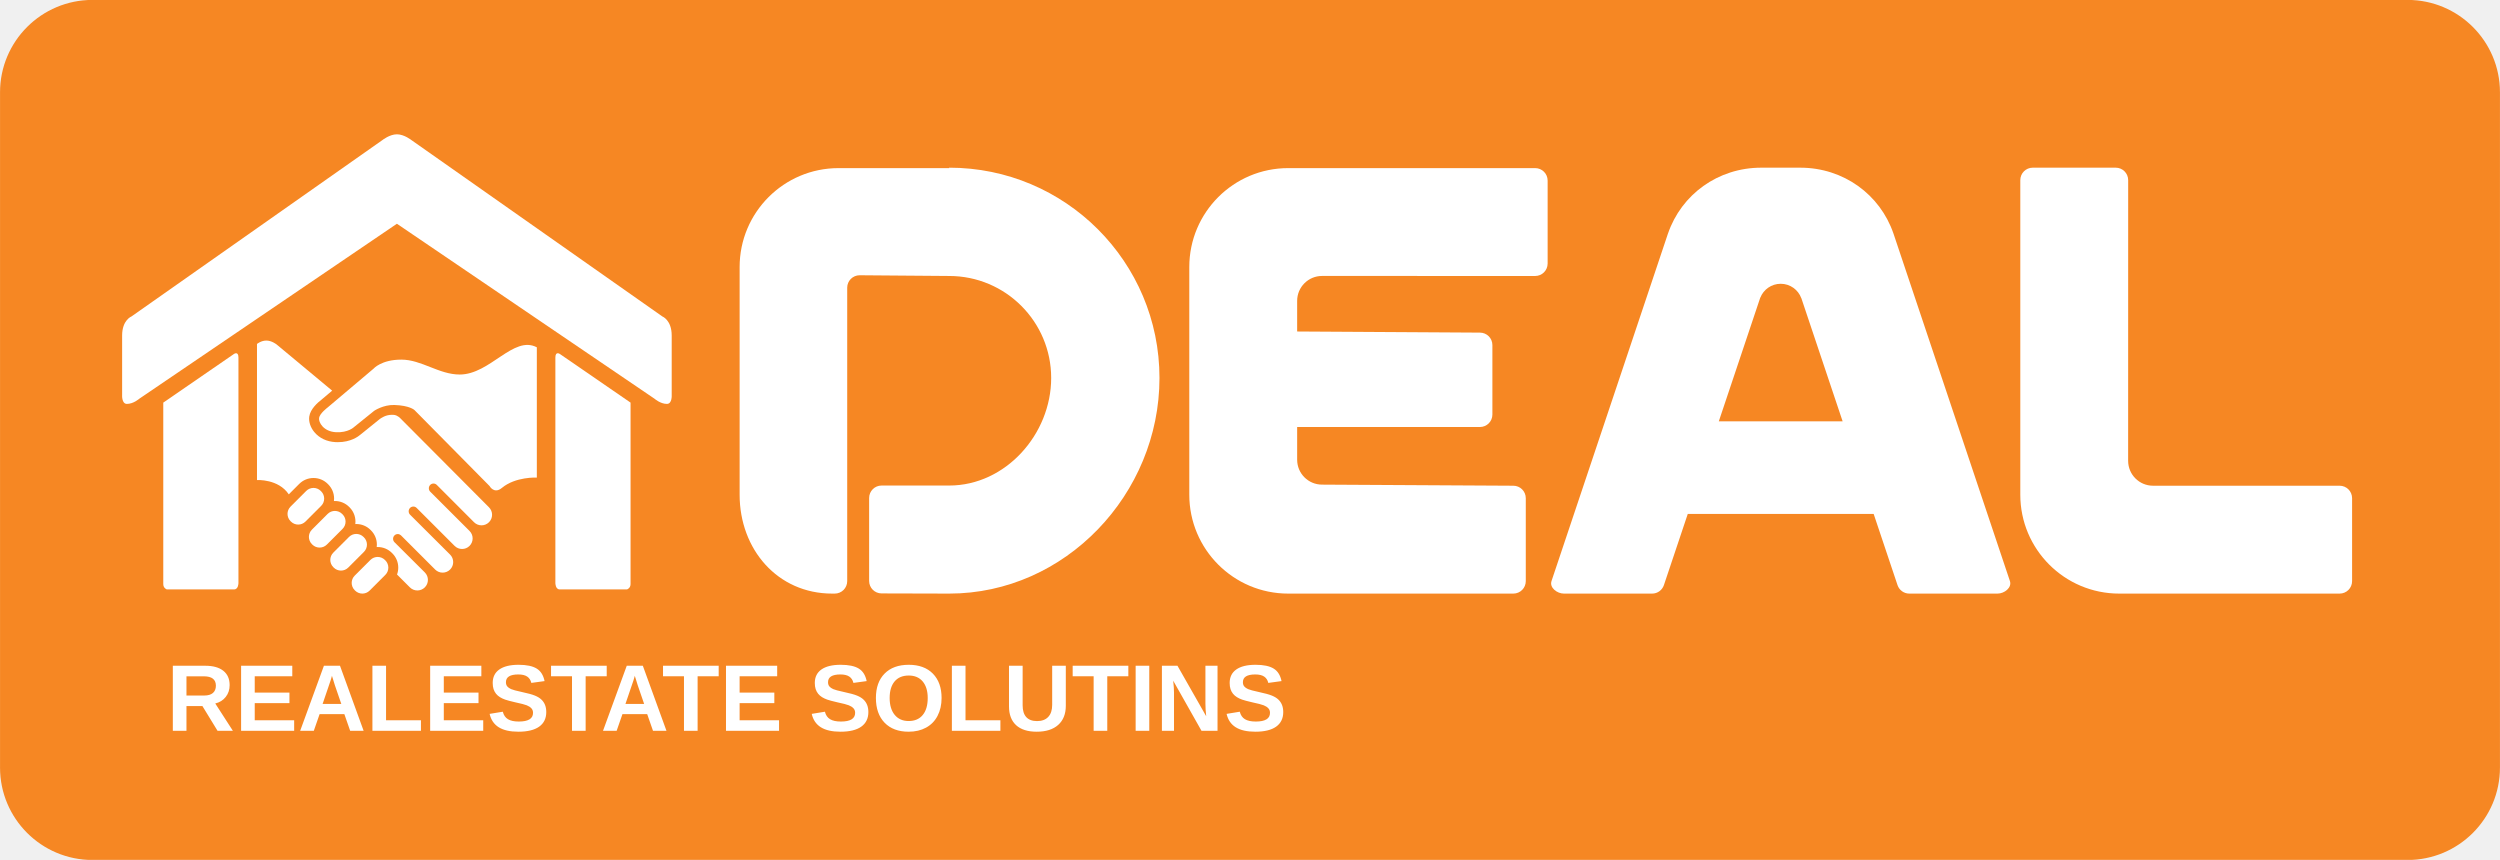
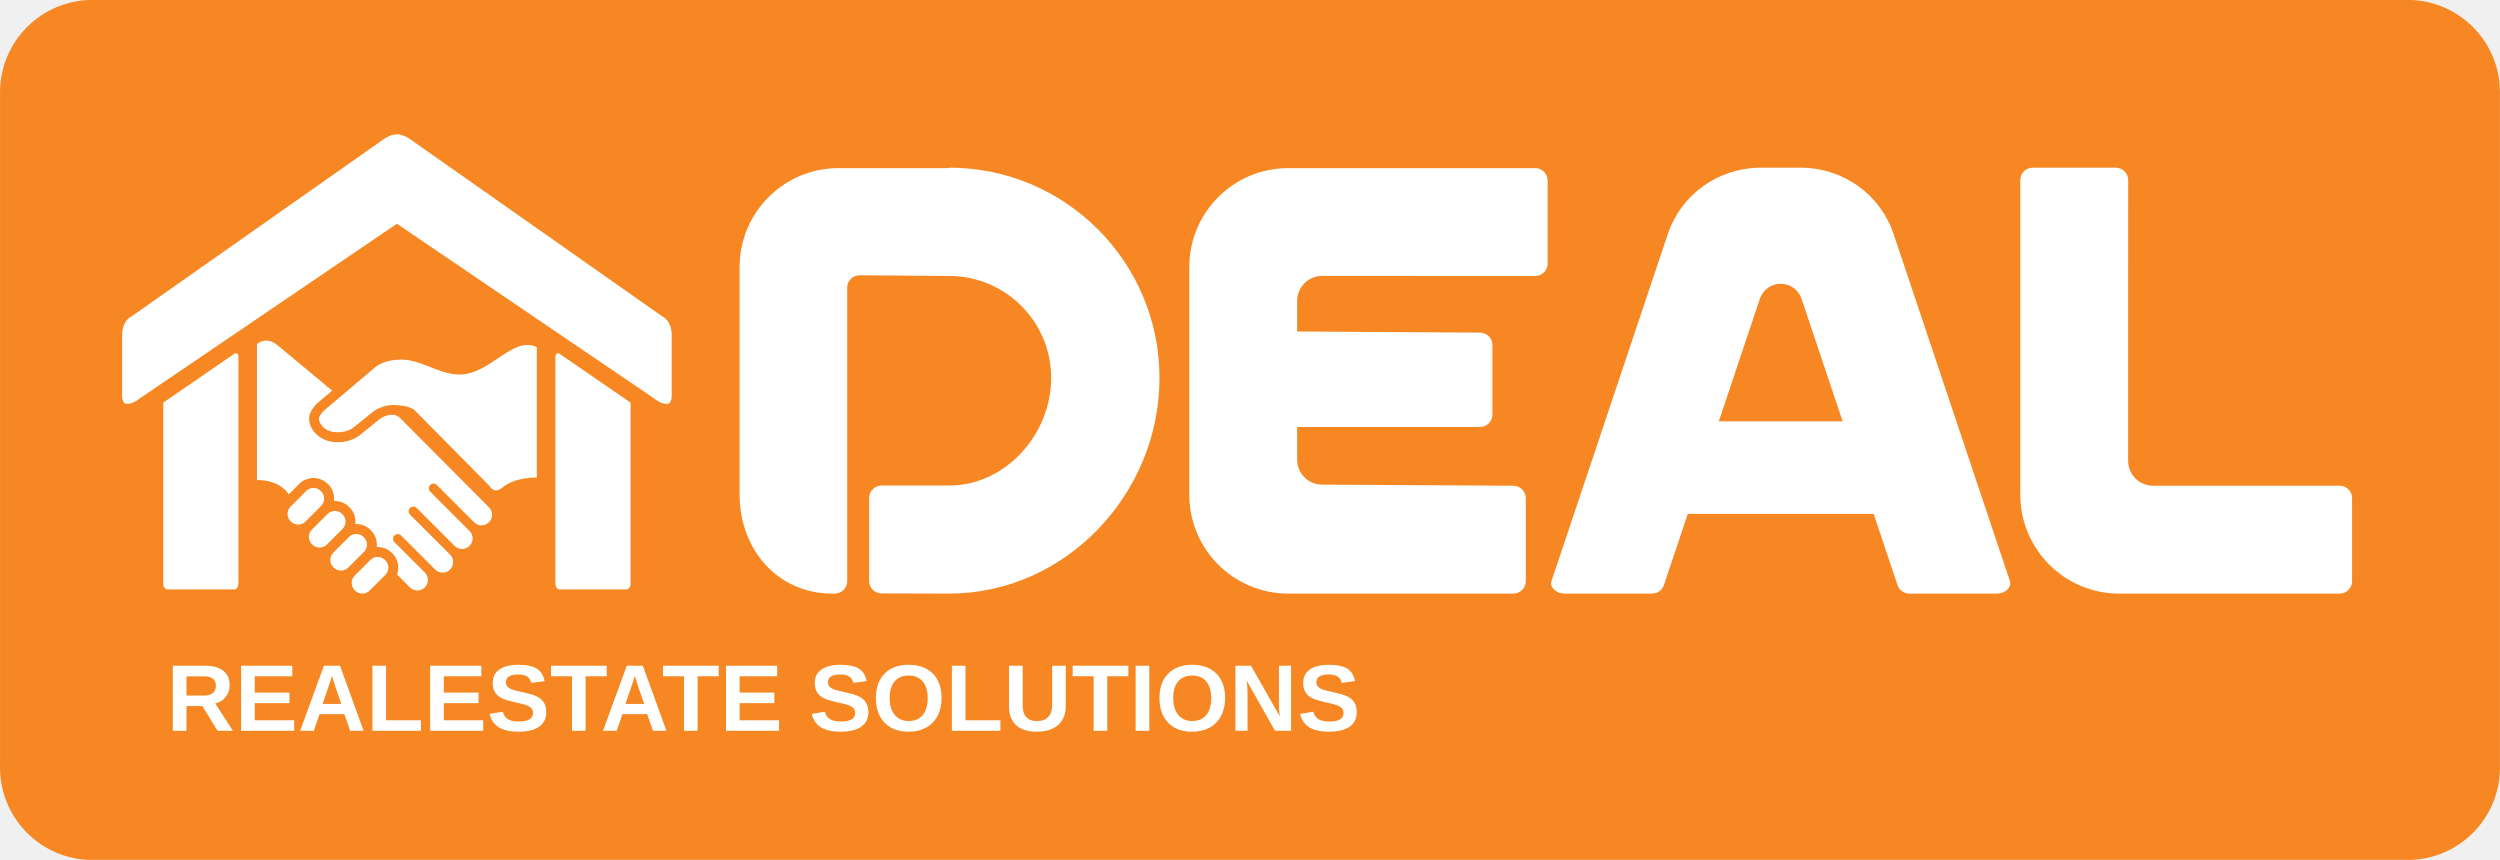
<svg xmlns="http://www.w3.org/2000/svg" version="1.1" width="687.6" height="236.5" viewBox="0 0 687.6 236.5">
  <defs>
    <clipPath id="clip_1">
      <path transform="matrix(1,0,0,-1,-77.6,415.476)" d="M77.6 178.976H765.2V415.476H77.6Z" clip-rule="evenodd" />
    </clipPath>
    <clipPath id="clip_2">
      <path transform="matrix(1,0,0,-1,-77.6,415.476)" d="M0 595.276H841.89V0H0Z" />
    </clipPath>
    <path id="font_3_89" d="M.131 .285V.414H.378C.399 .414 .416 .422 .428 .437 .441 .452 .447 .472 .448 .498 .448 .523 .441 .543 .429 .558 .416 .573 .4 .581 .378 .581H.131V.71H.389C.429 .71 .463 .701 .492 .684 .522 .666 .545 .641 .561 .609 .577 .577 .585 .54 .585 .498 .585 .455 .577 .418 .561 .386 .544 .354 .521 .329 .492 .312 .463 .294 .429 .285 .389 .285H.131M.078 0V.71H.212V0H.078M.453 0 .281 .307 .424 .33 .615 0H.453Z" />
    <path id="font_3_27" d="M.078 0V.71H.212V0H.078M.126 0V.129H.554V0H.126M.126 .288V.417H.5V.288H.126M.126 .581V.71H.554V.581H.126Z" />
    <path id="font_3_2" d="M.01 0 .281 .71H.366L.638 0H.494L.324 .485 .154 0H.01M.14 .114V.243H.514V.114H.14Z" />
    <path id="font_3_61" d="M.078 0V.71H.212V0H.078M.138 0V.129H.554V0H.138Z" />
    <path id="font_3_93" d="M.301-.007C.267-.007 .234-.004 .202 .003 .17 .01 .139 .02 .111 .033 .083 .046 .057 .062 .034 .081L.096 .191C.124 .168 .155 .151 .191 .139 .227 .127 .264 .121 .301 .121 .345 .121 .379 .128 .403 .143 .427 .158 .439 .179 .439 .206V.206C.439 .227 .433 .242 .421 .253 .409 .264 .393 .272 .373 .277 .354 .283 .332 .287 .309 .291 .281 .295 .253 .3 .225 .306 .197 .313 .171 .323 .147 .337 .123 .351 .104 .37 .09 .396 .075 .422 .068 .456 .068 .499V.5C.068 .569 .091 .622 .136 .66 .182 .698 .246 .717 .33 .717 .368 .717 .407 .711 .447 .698 .486 .685 .523 .667 .558 .643L.501 .53C.474 .549 .445 .564 .415 .574 .385 .584 .357 .589 .33 .589 .289 .589 .257 .583 .234 .569 .212 .556 .201 .537 .201 .512V.512C.201 .489 .207 .472 .221 .46 .234 .448 .251 .44 .273 .434 .294 .428 .318 .423 .342 .418 .37 .413 .397 .406 .424 .399 .451 .391 .476 .38 .498 .366 .521 .351 .538 .332 .552 .307 .565 .282 .572 .249 .572 .209V.208C.572 .14 .548 .087 .501 .049 .454 .011 .387-.007 .301-.007Z" />
    <path id="font_3_100" d="M.174 0V.652H.308V0H.174M-.02 .581V.71H.501V.581H-.02Z" />
    <path id="font_3_1" d="" />
    <path id="font_3_73" d="M.323-.007C.271-.007 .225 .003 .186 .025 .147 .047 .117 .077 .096 .117 .074 .156 .063 .202 .063 .254V.456C.063 .508 .074 .554 .096 .594 .117 .633 .147 .663 .186 .685 .225 .706 .271 .717 .323 .717 .375 .717 .42 .706 .459 .685 .498 .663 .528 .633 .55 .594 .571 .554 .582 .508 .582 .456V.254C.582 .202 .571 .156 .55 .117 .528 .077 .498 .047 .459 .025 .42 .003 .375-.007 .323-.007M.323 .126C.359 .126 .388 .138 .41 .161 .432 .183 .443 .214 .443 .251V.459C.443 .497 .432 .527 .41 .55 .388 .572 .359 .583 .323 .583 .286 .583 .257 .572 .235 .55 .213 .527 .202 .497 .202 .459V.251C.202 .214 .213 .183 .235 .161 .257 .138 .286 .126 .323 .126Z" />
    <path id="font_3_104" d="M.327-.007C.245-.007 .181 .016 .136 .062 .091 .108 .068 .173 .068 .257V.71H.202V.253C.202 .213 .213 .181 .235 .159 .257 .136 .287 .125 .327 .125 .367 .125 .398 .136 .42 .159 .442 .181 .453 .213 .453 .253V.71H.587V.257C.587 .173 .564 .108 .519 .062 .474 .016 .41-.007 .327-.007Z" />
    <path id="font_3_48" d="M.207 .71V0H.068V.71H.207Z" />
    <path id="font_3_67" d="M.078 0V.71H.242L.506 .166 .494 .153V.71H.622V0H.458L.194 .536 .206 .549V0H.078Z" />
    <clipPath id="clip_4">
      <path transform="matrix(1,0,0,-1,-77.6,415.476)" d="M0 595.276H841.89V0H0Z" />
    </clipPath>
  </defs>
  <g clip-path="url(#clip_1)">
    <g>
      <g clip-path="url(#clip_2)">
        <path transform="matrix(1,0,0,-1,662.1643,236.5282)" d="M0 0H-636.731C-650.773 0-662.156 11.383-662.156 25.425V211.126C-662.156 225.168-650.773 236.551-636.731 236.551H0C14.042 236.551 25.425 225.168 25.425 211.126V25.425C25.425 11.383 14.042 0 0 0" fill="#f68723" />
      </g>
      <g clip-path="url(#clip_4)">
        <path transform="matrix(1,0,0,-1,643.4937,163.2638)" d="M0 0C1.891 0 3.425 1.533 3.425 3.425V26.246C3.425 28.138 1.891 29.671 0 29.671H-51.321C-55.104 29.671-58.171 32.738-58.171 36.52L-58.16 113.721C-58.16 115.612-59.693 117.146-61.585 117.146H-84.406C-86.298 117.146-87.831 115.612-87.831 113.721V27.204C-87.831 12.18-75.651 0-60.627 0Z" fill="#ffffff" />
        <path transform="matrix(1,0,0,-1,354.3072,163.2638)" d="M0 0C-15.024 0-27.204 12.18-27.204 27.204V89.823C-27.204 104.847-15.024 117.027 0 117.027H67.929C69.82 117.027 71.354 115.493 71.354 113.602V90.781C71.354 88.889 69.82 87.356 67.929 87.356L9.312 87.367C5.529 87.367 2.462 84.3 2.462 80.517L2.461 72.09 52.735 71.781C54.627 71.781 56.16 70.248 56.16 68.357V49.245C56.16 47.354 54.627 45.82 52.735 45.82H2.462V36.823C2.462 33.04 5.529 29.973 9.312 29.973L61.92 29.671C63.811 29.671 65.344 28.138 65.344 26.246V3.425C65.344 1.533 63.811 0 61.92 0Z" fill="#ffffff" />
        <path transform="matrix(1,0,0,-1,242.4708,163.2135)" d="M0 0C-1.891 0-3.425 1.533-3.425 3.425V26.246C-3.425 28.138-1.891 29.671 0 29.671H18.595C34.087 29.671 46.646 43.765 46.646 59.257 46.646 74.749 34.087 87.308 18.595 87.308L-6.032 87.507C-7.923 87.507-9.457 85.974-9.457 84.083L-9.455 84.081V3.374C-9.455 1.483-10.989-.05-12.88-.05H-13.595C-28.619-.05-39.044 12.129-39.044 27.153V89.773C-39.044 104.797-26.865 116.976-11.84 116.976H18.595V117.095C50.538 117.095 76.433 91.2 76.433 59.257 76.433 27.314 50.538-.05 18.595-.05Z" fill="#ffffff" />
        <path transform="matrix(1,0,0,-1,472.7377,115.8891)" d="M0 0 11.411 34.047C11.416 34.046 11.422 34.045 11.427 34.044 12.317 36.267 14.487 37.839 17.028 37.839 19.624 37.839 21.831 36.197 22.682 33.897 22.688 33.898 22.693 33.899 22.698 33.9L34.06 0ZM80.079-43.95 48.029 51.689 48.021 51.686C48.021 51.687 48.021 51.688 48.021 51.689H48.028C44.357 62.37 34.319 69.771 22.391 69.771H22.384 11.676C-.252 69.771-10.29 62.37-13.961 51.689-13.961 51.688-13.96 51.686-13.96 51.686L-13.969 51.689-46.019-43.95C-46.6-45.742-44.486-47.375-42.595-47.375H-18.343C-16.84-47.375-15.563-46.406-15.102-45.059L-8.537-25.472H42.597L49.161-45.059C49.623-46.406 50.899-47.375 52.403-47.375H76.654C78.546-47.375 80.66-45.742 80.079-43.95" fill="#ffffff" />
        <path transform="matrix(1,0,0,-1,152.7506,98.34631)" d="M0 0V-62.031C0-62.031 0-63.768 1.203-63.768H19.696C19.696-63.768 20.677-63.456 20.677-62.298V-12.388L1.248 .98C1.248 .98 0 1.872 0 0" fill="#ffffff" />
        <path transform="matrix(1,0,0,-1,65.58331,98.34631)" d="M0 0V-62.031C0-62.031 0-63.768-1.203-63.768H-19.696C-19.696-63.768-20.677-63.456-20.677-62.298V-12.388L-1.248 .98C-1.248 .98 0 1.872 0 0" fill="#ffffff" />
        <path transform="matrix(1,0,0,-1,184.7443,108.5956)" d="M0 0V16.31C0 20.588-2.585 21.568-2.585 21.568L-71.567 70.052C-71.567 70.052-73.572 71.656-75.577 71.656-77.583 71.656-79.588 70.052-79.588 70.052L-148.57 21.568C-148.57 21.568-151.155 20.588-151.155 16.31V0C-151.155 0-151.333-2.495-149.836-2.495-148.035-2.495-146.431-1.069-146.431-1.069L-75.577 47.058-4.724-1.069C-4.724-1.069-3.119-2.495-1.319-2.495 .178-2.495 0 0 0 0" fill="#ffffff" />
        <path transform="matrix(1,0,0,-1,147.6505,95.52362)" d="M0 0V-35.828C0-35.828-5.849-35.533-9.625-38.68-11.764-40.462-13.012-38.145-13.012-38.145L-33.653-17.261C-33.653-17.261-34.945-15.991-39.215-15.864-42.249-15.774-44.74-17.468-44.74-17.468L-50.266-21.925C-50.266-21.925-51.87-23.529-55.257-23.351-58.644-23.172-60.07-20.677-59.892-19.429-59.713-18.181-57.574-16.577-57.574-16.577L-44.919-5.882C-44.919-5.882-42.78-3.387-37.254-3.387-31.728-3.387-26.916-7.486-21.212-7.486-12.834-7.486-6.417 3.387 0 0" fill="#ffffff" />
        <path transform="matrix(1,0,0,-1,97.5523,162.3199)" d="M0 0 .117-.117C1.219-1.219 3.006-1.219 4.108-.117L8.431 4.205C9.533 5.307 9.533 7.094 8.431 8.196L8.313 8.313C7.211 9.415 5.424 9.415 4.322 8.313L0 3.991C-1.102 2.889-1.102 1.102 0 0" fill="#ffffff" />
        <path transform="matrix(1,0,0,-1,91.6701,155.9921)" d="M0 0 .117-.117C1.219-1.219 3.006-1.219 4.108-.117L8.431 4.205C9.533 5.307 9.533 7.094 8.431 8.196L8.313 8.313C7.211 9.415 5.424 9.415 4.322 8.313L0 3.991C-1.102 2.889-1.102 1.102 0 0" fill="#ffffff" />
        <path transform="matrix(1,0,0,-1,85.7879,149.6643)" d="M0 0 .117-.117C1.219-1.219 3.006-1.219 4.108-.117L8.431 4.205C9.533 5.307 9.533 7.094 8.431 8.196L8.313 8.313C7.211 9.415 5.424 9.415 4.322 8.313L0 3.991C-1.102 2.889-1.102 1.102 0 0" fill="#ffffff" />
        <path transform="matrix(1,0,0,-1,79.90571,143.3364)" d="M0 0 .117-.117C1.219-1.219 3.006-1.219 4.108-.117L8.431 4.205C9.533 5.307 9.533 7.094 8.431 8.196L8.313 8.313C7.211 9.415 5.424 9.415 4.322 8.313L0 3.991C-1.102 2.889-1.102 1.102 0 0" fill="#ffffff" />
        <path transform="matrix(1,0,0,-1,107.7925,114.0879)" d="M0 0C-1.783 0-2.955-.92-3.285-1.12L-8.64-5.439C-9.238-5.965-11.313-7.528-14.879-7.528-15.094-7.528-15.315-7.522-15.543-7.51-17.924-7.385-19.989-6.4-21.357-4.736-22.416-3.448-22.931-1.856-22.734-.479-22.436 1.606-20.369 3.396-19.42 4.119L-16.435 6.641-31.717 19.351C-31.717 19.351-33.054 20.421-34.525 20.421-35.995 20.421-37.109 19.485-37.109 19.485V-17.947C-37.109-17.947-31.227-17.591-28.375-21.869L-28.364-21.877-25.494-19.006C-24.445-17.958-23.052-17.381-21.569-17.381-20.087-17.381-18.693-17.958-17.644-19.006L-17.527-19.124C-16.479-20.172-15.902-21.566-15.902-23.048-15.902-23.275-15.92-23.499-15.947-23.722-15.86-23.718-15.774-23.709-15.687-23.709-14.205-23.709-12.811-24.286-11.763-25.334L-11.645-25.451C-10.392-26.705-9.87-28.413-10.068-30.049-9.98-30.045-9.893-30.037-9.805-30.037-8.322-30.037-6.929-30.614-5.88-31.662L-5.76-31.782C-4.715-32.828-4.137-34.222-4.137-35.704-4.137-35.931-4.155-36.155-4.182-36.377-4.096-36.373-4.01-36.364-3.922-36.364-2.44-36.364-1.046-36.942 .002-37.991L.117-38.105C1.168-39.155 1.745-40.549 1.745-42.032 1.745-42.689 1.625-43.327 1.407-43.927L4.942-47.462C6.077-48.596 7.916-48.596 9.051-47.462 10.185-46.327 10.185-44.488 9.051-43.353L.708-35.045C.702-35.039 .696-35.034 .69-35.028 .462-34.791 .32-34.467 .32-34.109 .32-33.385 .896-32.797 1.607-32.797 1.934-32.797 2.229-32.926 2.456-33.131L2.461-33.126 2.511-33.177C2.514-33.18 2.517-33.183 2.52-33.186L11.894-42.56C13.029-43.694 14.868-43.694 16.002-42.56 17.137-41.425 17.137-39.586 16.002-38.451L5.016-27.497C4.767-27.258 4.609-26.921 4.609-26.545 4.609-25.82 5.185-25.233 5.896-25.233 6.248-25.233 6.566-25.377 6.798-25.611V-25.61L6.8-25.612C6.803-25.616 6.806-25.618 6.809-25.622L17.242-36.054C18.376-37.188 20.215-37.188 21.35-36.054 22.484-34.919 22.484-33.08 21.35-31.945L10.538-21.146C10.302-20.908 10.155-20.578 10.155-20.213 10.155-19.489 10.731-18.901 11.442-18.901 11.826-18.901 12.167-19.077 12.403-19.349L12.406-19.346 22.589-29.548C23.723-30.682 25.563-30.682 26.697-29.548 27.832-28.413 27.832-26.574 26.697-25.439L2.507-1.147C1.66-.212 .836-.035 .562-.026Z" fill="#ffffff" />
      </g>
    </g>
  </g>
-   <text x="45.8" y="201" textLength="603.8" lengthAdjust="spacing" font-family="'Arial Narrow', Arial, Helvetica, sans-serif" font-weight="700" font-size="26" fill="#ffffff">REALESTATE SOLUTINS</text>
+   <text x="45.8" y="201" textLength="603.8" lengthAdjust="spacing" font-family="'Arial Narrow', Arial, Helvetica, sans-serif" font-weight="700" font-size="26" fill="#ffffff">REALESTATE SOLUTIONS</text>
</svg>
